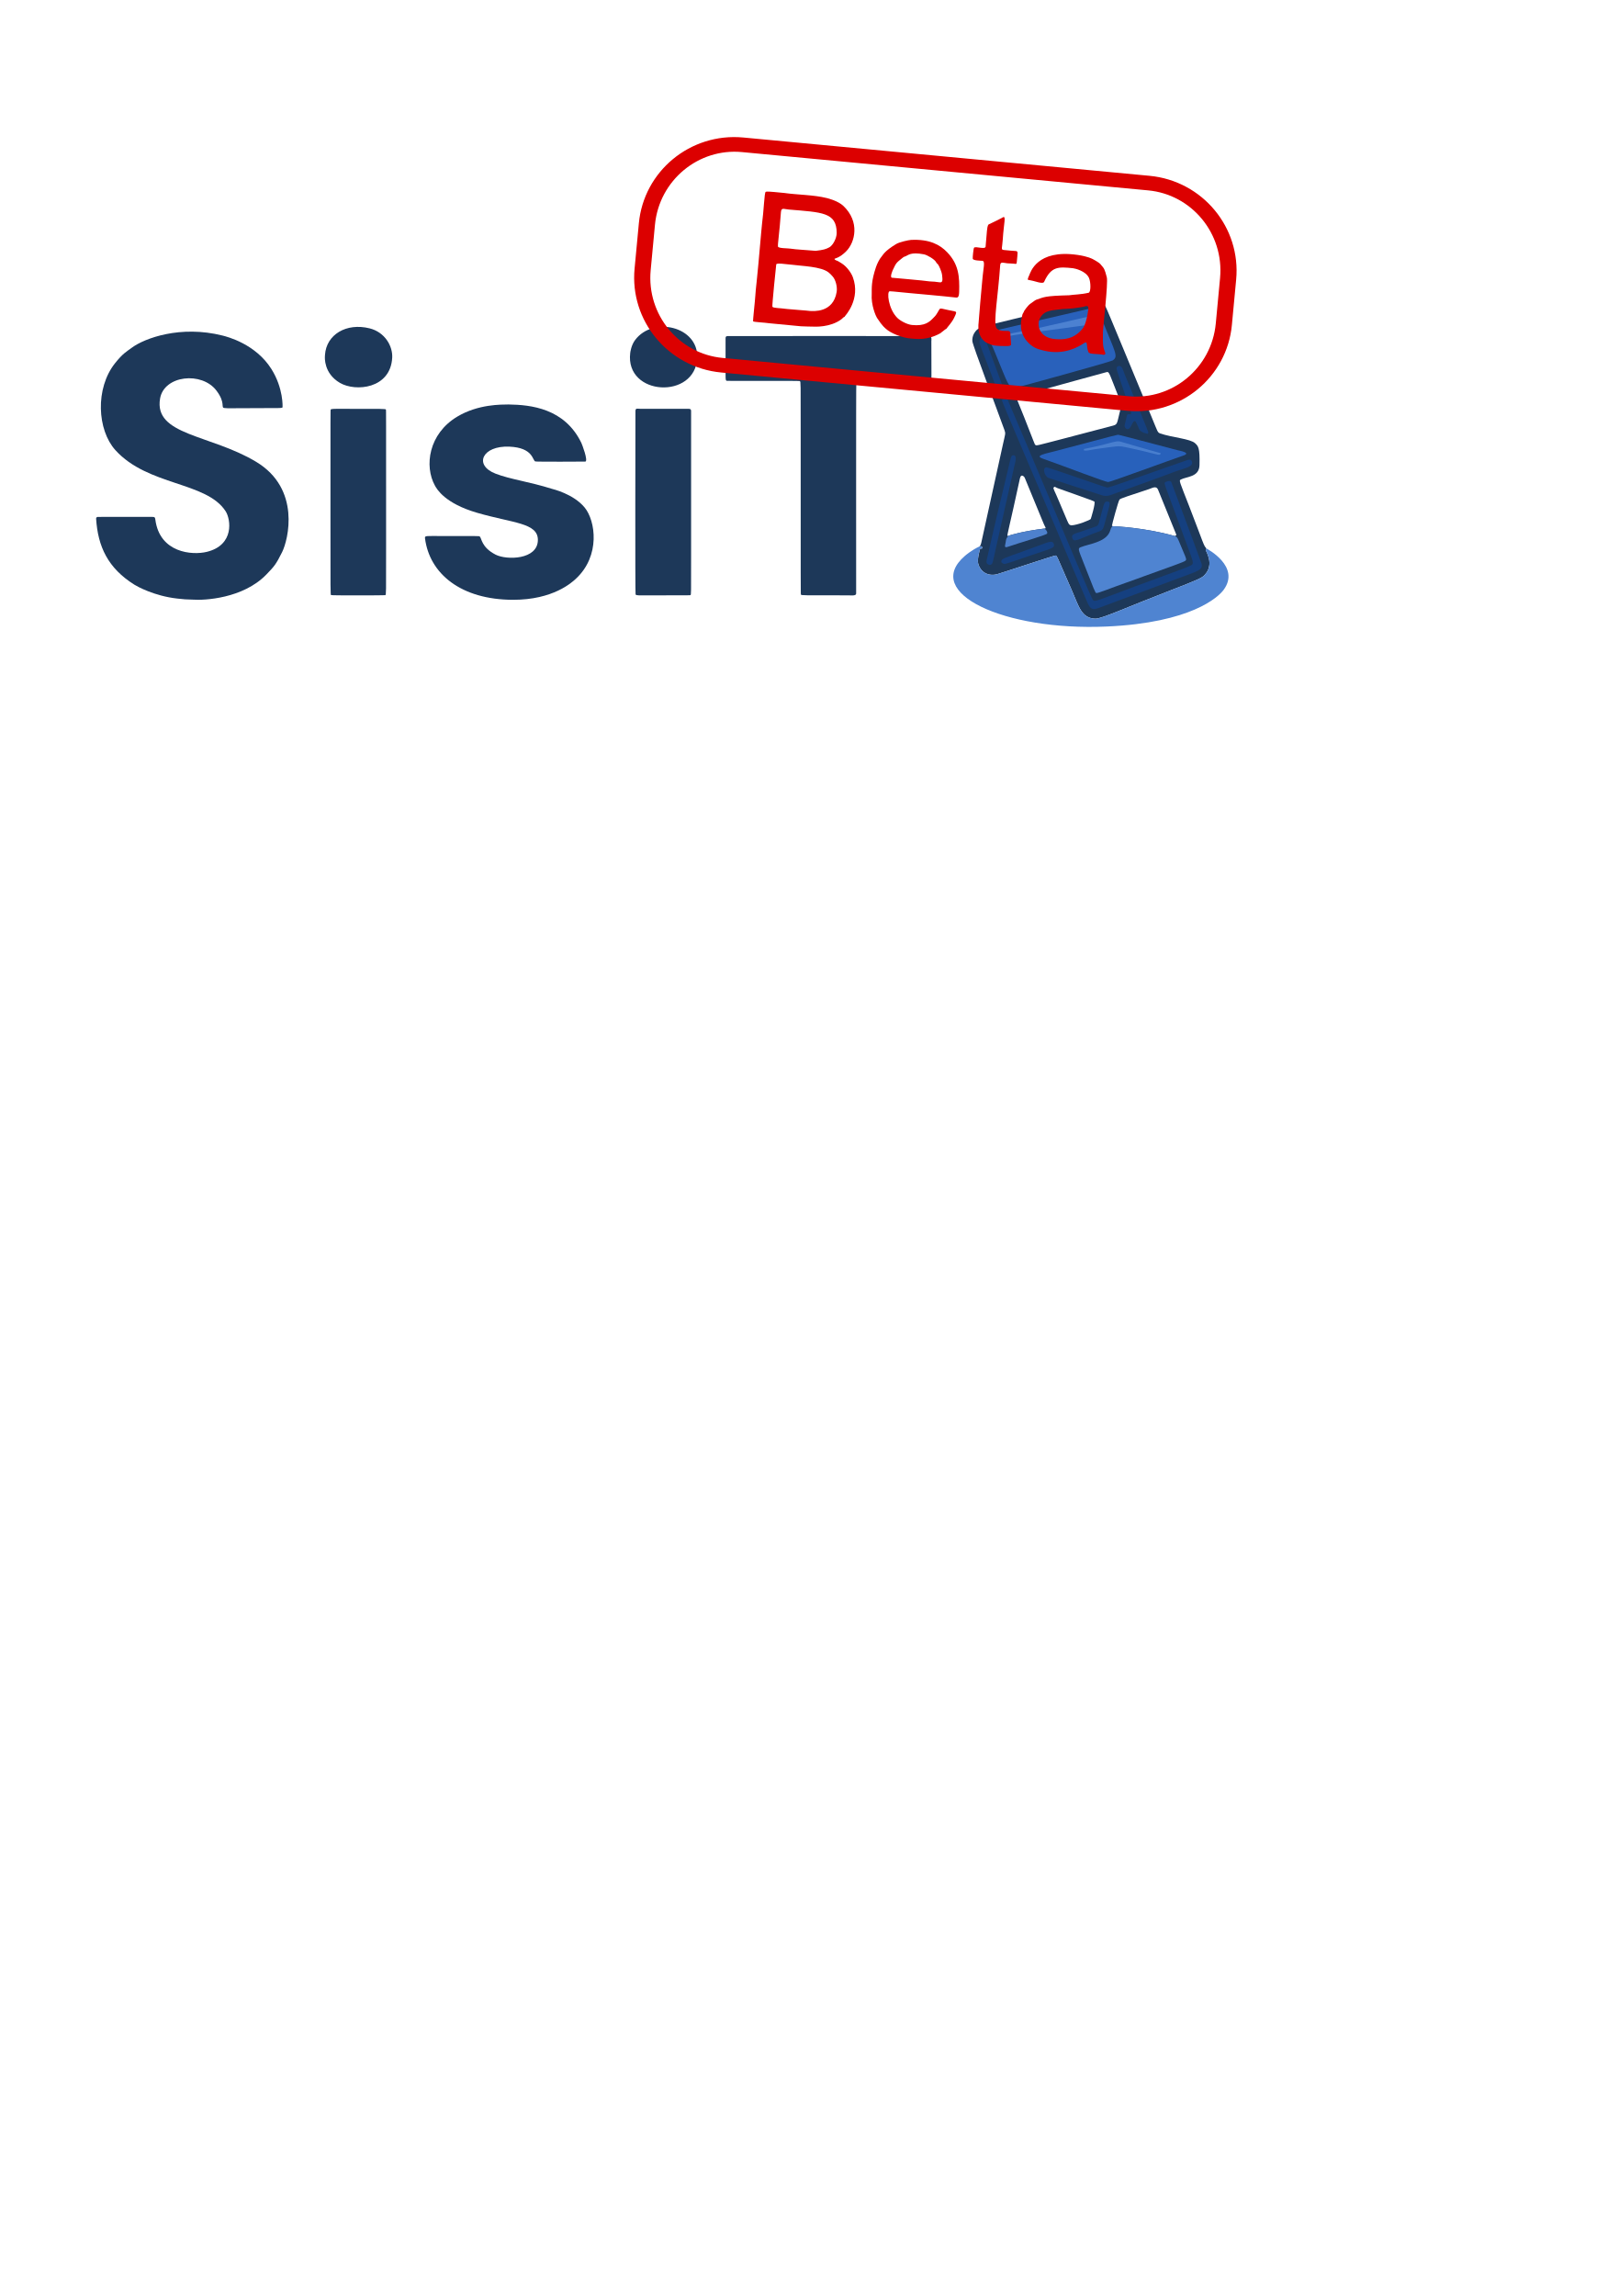
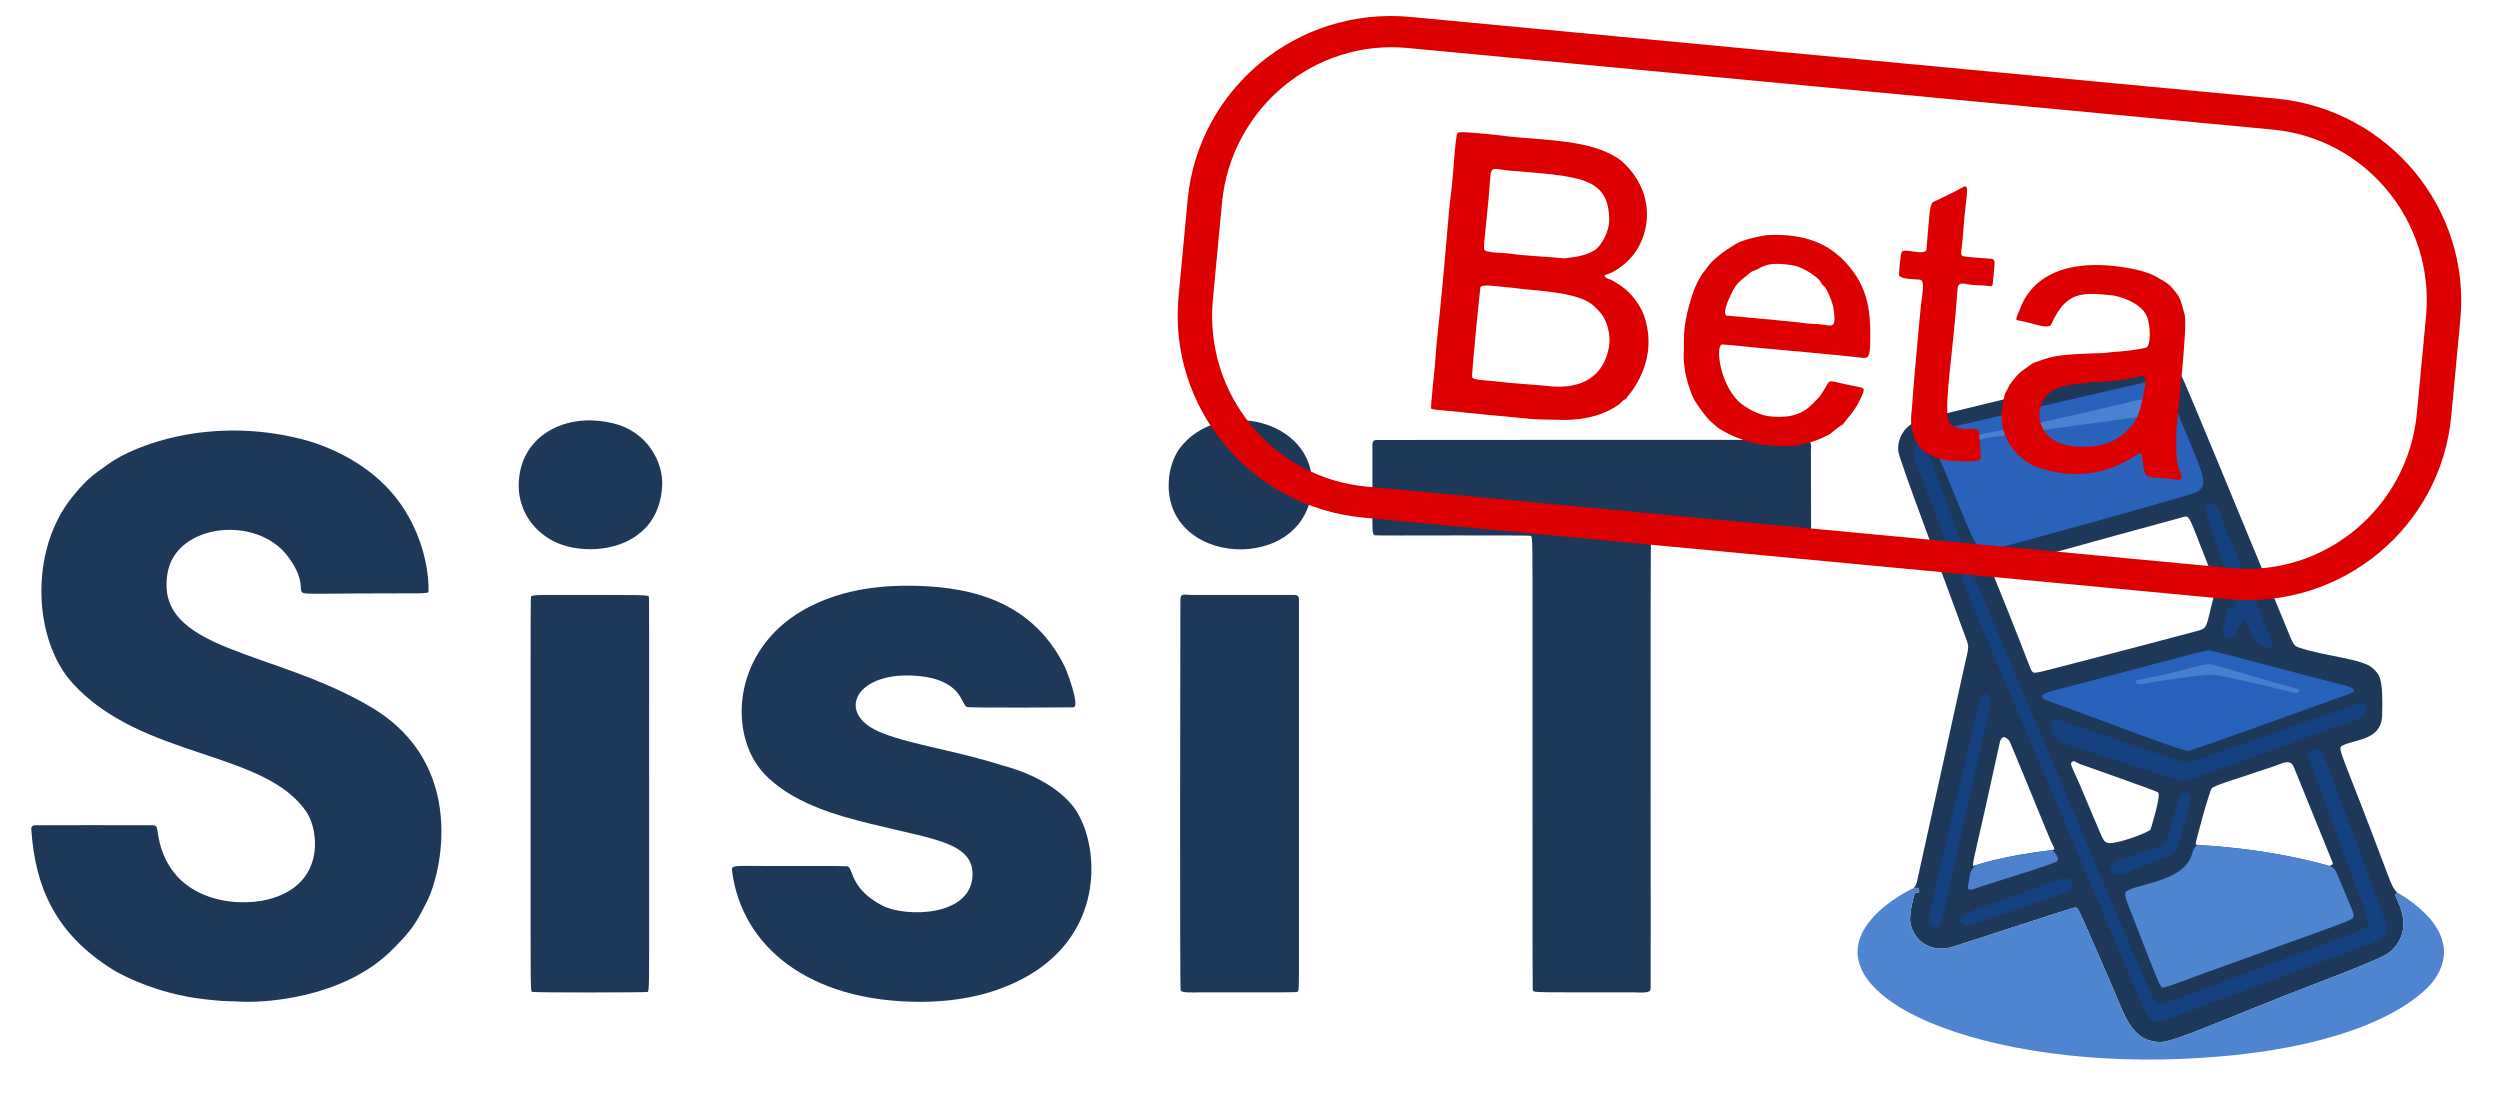
- <svg xmlns="http://www.w3.org/2000/svg" width="100%" height="100%" viewBox="0 0 1749 2481" version="1.1" xml:space="preserve" style="fill-rule:evenodd;clip-rule:evenodd;stroke-linecap:round;stroke-linejoin:round;stroke-miterlimit:1.5;">
+ <svg xmlns="http://www.w3.org/2000/svg" viewBox="88 140 1268 557" version="1.1" xml:space="preserve" style="fill-rule:evenodd;clip-rule:evenodd;stroke-linecap:round;stroke-linejoin:round;stroke-miterlimit:1.5;">
  <g transform="matrix(1,0,0,1,101,351)">
    <path d="M107.476,296.941C98.921,296.691 98.971,296.734 90.46,295.78C65.444,292.978 46.98,282.523 44.29,280.841C15.509,262.85 4.813,239.548 2.863,209.478C2.775,208.12 3.924,207.597 4.508,207.564C6.348,207.461 58.78,207.548 63.5,207.555C66.166,207.56 66.534,207.824 66.875,210.454C71.562,246.537 106.726,249.165 122.46,245.324C152.584,237.972 148.412,210.023 142.766,201.344C121.917,169.292 58.795,174.264 23.661,135.355C4.093,113.685 1.604,68.74 23.381,41.409C31.742,30.915 35.723,28.944 41.588,24.625C55.387,14.464 93.978,0.155 139.477,11.592C144.435,12.839 175.127,20.554 192.234,47.652C205.39,68.493 204.483,89.05 204.278,89.323C203.828,89.921 199.885,89.924 199.5,89.924C146.038,89.961 146.038,90.455 141.426,89.89C137.294,89.384 143.131,84.684 132.969,71.158C117.149,50.101 76.328,54.516 71.992,79.592C65.071,119.619 126.144,118.164 175.8,148.019C224.409,177.243 210.47,232.449 203.846,245.668C197.213,258.906 195.466,260.9 186.834,269.821C161.622,295.876 119.446,297.915 107.476,296.941Z" style="fill:rgb(29,56,89);fill-opacity:1;" />
    <path d="M683.092,37.5C683.092,29.826 683.091,14.713 683.096,14.474C683.145,11.928 684.654,12.164 686.499,12.163C703.862,12.149 899.209,11.988 903.538,12.176C906.315,12.297 905.49,17.17 905.49,17.5C905.498,55.239 905.723,55.228 905.485,58.499C905.295,61.105 904.008,60.59 886.5,60.59C825.265,60.59 824.815,60.47 824.428,61.464C823.939,62.721 824.352,288.436 824.21,290.475C824.027,293.087 819.003,292.321 815.5,292.321C765.516,292.321 765.178,292.445 764.546,291.476C764.248,291.019 764.28,290.964 764.28,115.5C764.28,61.83 764.41,61.463 763.358,60.804C762.531,60.286 685.753,60.796 684.494,60.525C682.788,60.157 683.092,59.362 683.092,37.5Z" style="fill:rgb(29,56,89);fill-opacity:1;" />
    <path d="M448.503,86.064C472.608,86.417 509.169,90.165 527.272,127.608C527.974,129.06 534.795,146.835 531.601,147.768C531.391,147.83 478.719,148.097 477.45,147.617C474.292,146.421 475.25,132.758 449.494,131.638C420.286,130.367 410.578,151.466 434.392,160.764C450.353,166.995 470.524,169.353 495.576,177.261C496.333,177.5 518.542,182.618 530.732,197.317C542.62,211.65 548.096,249.526 521.371,274.36C517.175,278.259 496.805,297.188 453.49,297.134C397.246,297.065 363.067,269 358.272,230.514C357.914,227.633 359.698,228.225 376.5,228.225C416.629,228.225 416.75,228.155 417.385,228.668C419.716,230.547 418.933,240.259 434.584,248.336C446.356,254.411 480.135,253.996 480.268,232.499C480.383,213.874 453.433,214.401 414.614,203.103C379.674,192.933 371.13,177.549 369.025,173.757C357.334,152.707 362.083,117.724 393.276,99.122C415.994,85.574 441.174,86.188 448.503,86.064Z" style="fill:rgb(29,56,89);fill-opacity:1;" />
    <path d="M645.845,248.5C645.845,291.229 645.951,291.513 645.156,292.031C644.646,292.363 644.581,292.321 595.5,292.321C592.533,292.321 586.499,292.747 585.848,291.363C585.305,290.209 585.659,109.331 585.69,93.502C585.698,89.523 587.526,90.769 591.5,90.766C639.378,90.732 639.331,90.726 643.49,90.766C645.755,90.788 645.838,92.056 645.845,93.494C645.845,93.527 645.845,93.523 645.845,248.5Z" style="fill:rgb(29,56,89);" />
    <path d="M256.114,203.5C256.114,91.979 256.073,91.885 256.441,91.46C257.045,90.766 262.012,90.766 262.5,90.766C315.155,90.767 315.577,90.629 316.088,91.667C316.267,92.03 316.247,92.052 316.247,237.5C316.247,291.205 316.376,291.613 315.346,292.142C314.883,292.38 257.645,292.557 256.821,292.046C256.023,291.55 256.114,291.256 256.114,203.5Z" style="fill:rgb(29,56,89);" />
    <path d="M580.052,30.447C580.206,29.256 581.144,22.016 585.355,16.399C604.91,-9.691 653.736,1.83 652.467,35.499C650.755,80.969 574.407,77.189 580.052,30.447Z" style="fill:rgb(29,56,89);fill-opacity:1;" />
    <path d="M250.103,34.489C250.149,33.818 250.158,33.145 250.204,32.475C251.699,10.467 273.313,-2.454 298.419,3.8C315.084,7.951 323.523,23.15 322.852,35.513C321.02,69.265 283.117,72.522 266.373,62.747C248.662,52.406 250.125,34.951 250.103,34.489Z" style="fill:rgb(29,56,89);fill-opacity:1;" />
  </g>
  <g id="Capture-d-écran-2026-09-04-231924.png" transform="matrix(1,0,0,1,954.2543,293.2942)">
    <path d="M104.453,297.078C105.591,295.338 105.658,295.402 106.127,293.415C107.396,288.042 125.626,204.828 129.655,186.537C132.079,175.535 132.643,175.339 131.289,171.577C122.406,146.901 97.038,80.296 96.553,75.495C96.033,70.346 98.643,62.131 108.482,59.438C112.45,58.352 112.455,58.469 158.437,47.239C163.733,45.946 207.474,35.263 224.584,30.868C227.205,30.195 235.684,30.091 240.307,37.625C242.216,40.735 272.109,113.934 290.697,158.418C296.828,173.091 296.542,174.041 299.642,175.107C312.597,179.558 332.191,180.784 337.313,185.697C340.541,188.794 342.553,190.303 341.98,209.507C341.596,222.394 328.044,221.58 321.727,224.905C319.611,226.019 320.473,227.003 330.728,253.413C346.984,295.279 346.185,295.817 349.535,299.373C349.37,299.882 348.831,300.212 348.665,300.721C348.326,301.764 358.947,316.468 347.275,328.282C344.764,330.823 343.552,332.05 306.428,346.319C264.626,362.385 236.319,375.43 229.506,375.248C214.346,374.842 211.565,361.83 204.052,344.699C187.904,307.872 188.109,307.297 186.46,306.966C185.434,306.76 127.788,325.954 123.402,327.144C113.885,329.727 105.202,325.093 102.787,315.442C101.577,310.61 104.939,299.564 105.014,299.501C105.46,299.123 106.237,299.747 106.766,299.5C107.09,299.349 107.192,298.855 107.154,298.5C106.952,296.628 106.298,297.041 104.453,297.078ZM203.51,274.38C210.244,274.138 223.865,268.592 224.481,267.488C224.611,267.256 229.906,250.221 228.359,248.654C227.526,247.81 190.784,235.038 188.608,234.181C185.944,233.131 185.731,232.013 184.417,233.425C183.434,234.481 185.402,236.749 190.63,249.445C192.701,254.475 196.415,263.136 196.924,264.324C200.714,273.161 200.554,273.778 203.51,274.38ZM248.506,275.298C250.649,275.414 282.546,276.671 315.446,285.972C315.711,285.422 316.681,285.471 316.946,284.921C317.105,284.591 315.835,281.686 315.716,281.414C315.497,280.911 297.966,237.574 297.136,235.662C295.243,231.3 290.93,234.074 287.417,235.249C265.358,242.626 256.829,245.117 255.554,246.546C254.33,247.918 247.126,274.347 247.376,274.914C247.537,275.278 248.345,274.935 248.506,275.298ZM193.404,181.121C197.818,179.974 230.043,171.599 248.539,166.644C253.504,165.314 252.811,163.999 255.703,152.552C257.494,145.464 258.401,145.22 255.687,138.425C244.313,109.954 244.677,108.074 241.556,108.813C238.729,109.484 176.998,126.542 171.387,128.093C151.145,133.687 145.32,135.136 144.889,135.824C143.914,137.381 144.59,137.594 152.522,157.491C163.937,186.122 163.524,186.377 164.592,187.412C165.776,188.559 166.104,188.178 193.404,181.121ZM174.56,277.817C174.591,277.776 176.091,278.119 175.54,276.542C175.303,275.864 174.964,276.027 171.858,268.353C167.588,257.799 153.483,223.519 153.063,222.747C152.583,221.867 149.177,218.004 147.965,223.605C136.371,277.181 133.727,285.374 134.554,285.915C134.835,286.098 135.243,285.459 135.524,285.643C138.555,284.666 150.43,280.84 174.56,277.817Z" style="fill:rgb(29,56,89);" />
    <path d="M104.453,297.078C106.298,297.041 106.952,296.628 107.154,298.5C107.192,298.855 107.09,299.349 106.766,299.5C106.237,299.747 105.46,299.123 105.014,299.501C104.939,299.564 101.577,310.61 102.787,315.442C105.202,325.093 113.885,329.727 123.402,327.144C127.788,325.954 185.434,306.76 186.46,306.966C188.109,307.297 187.904,307.872 204.052,344.699C211.565,361.83 214.346,374.842 229.506,375.248C236.319,375.43 264.626,362.385 306.428,346.319C343.552,332.05 344.764,330.823 347.275,328.282C358.947,316.468 348.326,301.764 348.665,300.721C348.831,300.212 349.37,299.882 349.535,299.373C350.229,299.823 386.692,318.872 368.046,344.146C362.455,351.724 333.296,379.666 241.509,383.727C130.627,388.632 42.27,347.251 88.437,307.425C89.592,306.429 95.67,301.185 104.453,297.078Z" style="fill:rgb(79,132,209);" />
    <path d="M193.423,47.146C195.824,46.593 220.057,41.001 223.426,40.199C232.319,38.081 233.358,43.877 236.796,52.379C251.41,88.529 254.445,91.782 248.263,96.145C246.085,97.682 143.773,125.822 142.509,125.854C135.592,126.028 135.483,122.672 120.193,85.628C117.379,78.811 110.074,67.396 120.65,63.991C121.578,63.692 188.712,48.209 193.423,47.146Z" style="fill:rgb(41,97,187);" />
    <path d="M248.506,275.298C250.649,275.414 282.546,276.671 315.446,285.972C316.835,286.83 317.563,286.237 319.366,290.555C327.377,309.744 327.67,309.71 327.459,311.494C327.278,313.03 326.86,313.262 297.591,323.756C289.963,326.491 289.999,326.419 282.403,329.232C280.743,329.847 269.317,334.078 261.588,336.745C249.11,341.051 232.095,348.023 230.483,347.545C229.228,347.172 228.5,344.954 216.232,313.607C211.232,300.83 210.392,299.349 213.325,298.116C222.201,294.385 240.297,292.894 245.042,281.295C245.556,280.038 245.907,278.719 246.386,277.448C246.432,277.327 246.467,277.367 247.272,276.095C247.794,275.27 248.019,275.613 248.506,275.298Z" style="fill:rgb(79,132,209);" />
    <path d="M318.562,193.252C319.882,193.596 333.579,195.912 324.666,198.938C311.019,203.573 246.165,227.397 243.503,227.546C240.175,227.733 198.8,211.521 172.583,202.275C163.215,198.971 175.593,196.984 186.393,194.099C253.424,176.191 253.469,176.4 254.492,176.556C256.874,176.919 297.408,187.758 318.562,193.252Z" style="fill:rgb(40,97,187);" />
    <path d="M239.429,361.294C228.554,365.306 225.235,368.076 220.691,357.42C216.781,348.25 191.418,288.773 172.055,242.694C163.415,222.135 128.506,140.862 128.548,139.501C128.61,137.446 133.032,134.935 134.278,137.626C135.741,140.786 165.487,211.228 168.191,217.632C196.32,284.243 225.371,353.747 226.857,355.102C229.384,357.405 231.499,355.517 273.317,340.028C328.009,319.77 328.127,320.057 332.616,317.703C336.812,315.503 335.113,313.858 325.817,288.385C304.445,229.82 303.287,229.345 304.782,227.876C305.116,227.548 310.349,225.047 311.483,227.511C311.525,227.602 343.498,313.067 344.163,315.581C346.153,323.105 339.66,323.772 317.412,332.258C311.192,334.631 311.162,334.535 239.429,361.294Z" style="fill:rgb(21,64,128);" />
    <path d="M327.448,204.348C327.909,204.207 330.719,202.894 332.41,203.686C333.404,204.151 333.75,205.22 333.804,205.387C335.844,211.685 325.071,212.517 311.605,217.768C297.132,223.414 253.719,238.688 250.316,240.06C240.254,244.117 239.846,242.899 229.477,239.574C225.408,238.269 180.843,223.976 178.676,223.079C174.635,221.409 171.708,211.906 176.512,211.723C179.322,211.616 239.742,233.479 242.496,233.59C244.94,233.689 306.821,211.358 327.448,204.348Z" style="fill:rgb(21,64,128);" />
    <path d="M114.613,317.164C112.485,315.825 111.851,316.04 111.827,313.502C111.816,312.362 111.941,312.417 114.846,299.58C116.028,294.357 122.388,266.245 130.195,234.428C138.556,200.355 137.742,198.957 140.523,198.675C145.235,198.196 143.118,205.389 141.873,210.589C140.033,218.271 122.435,297.319 121.432,301.485C118.356,314.259 119.189,317.224 114.613,317.164Z" style="fill:rgb(21,64,127);" />
    <path d="M281.577,174.255C275.844,171.806 277.318,170.267 273.249,162.7C271.31,159.092 268.435,166.425 268.004,167.243C264.641,173.622 260.587,168.823 261.054,166.436C261.446,164.433 263.621,155.581 263.63,155.553C264.492,153.059 266.607,155.313 267.925,153.819C268.452,153.22 267.284,149.933 267.169,149.611C264.327,141.612 263.311,138.322 260.367,129.546C252.165,105.099 251.047,104.113 253.583,102.64C258.129,99.999 259.799,107.871 260.804,110.374C262.823,115.402 286.603,172.622 286.623,173.501C286.7,176.874 284.891,175.043 281.577,174.255Z" style="fill:rgb(21,64,127);" />
    <path d="M210.477,59.293C204.872,60.049 142.463,68.462 140.456,68.995C139.898,69.143 132.944,70.987 133.264,68.403C133.362,67.608 152.793,64.499 168.399,61.05C222.63,49.064 223.39,47.487 225.116,49.772C226.236,51.255 229.509,62.804 236.264,76.576C236.412,76.878 237.979,80.073 237.606,80.555C235.968,82.669 235.334,78.859 223.409,63.571C220.69,60.086 219.786,58.015 216.499,58.487C213.49,58.92 213.521,58.886 210.477,59.293Z" style="fill:rgb(76,129,209);" />
    <path d="M114.801,105.388C109.706,92.686 105.617,81.469 104.853,79.375C102.66,73.357 107.305,69.255 109.336,70.73C110.027,71.232 109.853,71.412 130.207,126.603C132.139,131.841 125.676,132.534 124.735,131.327C124.628,131.19 117.382,112.514 114.801,105.388Z" style="fill:rgb(21,64,127);" />
    <path d="M174.56,277.817C174.933,278.137 178.416,281.132 177.247,283.343C176.467,284.819 145.818,293.752 135.47,297.4C132.762,298.355 131.296,298.363 131.978,295.583C133.264,290.337 132.03,289.773 135.524,285.643C138.555,284.666 150.43,280.84 174.56,277.817Z" style="fill:rgb(78,129,205);" />
    <path d="M131.489,316.165C131.062,316.076 125.792,314.971 128.576,311.554C130.335,309.395 140.201,306.787 169.599,295.771C179.366,292.111 183.382,290.428 184.587,294.471C185.845,298.69 183.657,298.89 160.514,306.542C153.715,308.79 136.333,315.118 131.489,316.165Z" style="fill:rgb(21,64,128);" />
    <path d="M213.45,281.356C228.105,276.273 228.099,276.353 230.454,275.398C232.988,274.37 233.338,271.257 233.552,270.514C238.922,251.885 238.183,248.612 242.497,248.647C246.999,248.684 244.763,252.328 238.93,274.613C237.341,280.685 235.92,279.916 226.515,283.538C209.807,289.972 206.026,293.571 204.384,287.528C203.358,283.756 208.673,282.934 213.45,281.356Z" style="fill:rgb(21,64,127);" />
    <path d="M216.798,193.226C216.802,192.728 217.222,192.906 217.225,192.412C217.231,191.619 216.782,191.98 216.807,191.936C216.844,191.874 224.689,190.299 225.375,190.161C243.733,186.475 251.815,182.508 256.397,183.857C295.419,195.347 295.496,194.944 298.83,196.116C299.198,196.245 301.104,196.172 299.606,197.559C297.742,199.285 296.786,197.178 262.406,189.956C253.577,188.102 253.508,188.922 237.546,190.903C221.034,192.953 221.046,194.369 216.798,193.226Z" style="fill:rgb(72,126,206);" />
  </g>
  <g transform="matrix(0.980732,0.092465,-0.092465,0.980732,496.0541,-584.5927)">
    <g transform="matrix(1.010663,-0.095287,0.095287,1.010663,393.4469,766.9908)">
      <path d="M68.499,148.946C67.379,148.929 56.665,148.763 54.496,148.56C51.779,148.307 21.888,145.522 20.543,145.312C15.429,144.515 3.46,144.051 2.877,143.219C2.465,142.63 4.947,121.09 5.259,115.485C5.788,105.955 6.578,106.052 11.572,47.508C11.64,46.707 12.253,39.521 12.537,37.504C14.332,24.76 15.012,4.072 16.391,3.373C17.042,3.044 17.581,2.771 25.502,3.462C26.383,3.539 34.754,4.269 36.498,4.518C50.917,6.576 68.534,6.488 82.618,10.058C84.15,10.446 94.782,13.141 100.452,18.553C118.374,35.659 113.172,57.69 103.488,67.489C96.093,74.973 90.812,75.28 90.822,75.706C90.849,76.934 93.157,77.594 93.406,77.665C93.915,77.811 94.591,78.004 99.141,80.968C104.115,84.21 108.895,90.763 110.622,95.458C119.385,119.278 102.441,137.086 102.318,137.373C101.751,138.696 100.897,138.643 100.739,138.761C99.335,139.804 99.586,140.038 98.148,141.096C85.912,150.091 69.115,148.938 68.499,148.946ZM64.528,132.048C61.151,131.548 41.782,130.218 39.414,129.874C31.645,128.744 24.532,129.045 23.695,127.426C23.202,126.473 27.749,81.884 27.861,81.65C28.446,80.443 33.01,80.875 33.46,80.918C34.431,81.01 44.294,81.944 45.583,82.134C55.235,83.554 76.388,83.832 84.531,90.463C86.734,92.258 86.587,92.358 88.572,94.438C92.036,98.064 94.066,105.921 93.157,111.453C89.376,134.453 67.624,132.082 64.528,132.048ZM70.479,67.044C65.568,66.481 47.481,65.553 43.454,64.702C41.047,64.194 30.092,64.512 29.736,62.43C29.301,59.885 31.421,46.548 32.899,25.538C33.297,19.871 35.828,21.944 41.508,22.426C77.324,25.468 93.003,25.344 93.193,47.499C93.246,53.61 88.955,61.24 85.317,63.195C81.472,65.262 79.022,66.04 70.479,67.044Z" style="fill:rgb(220,0,0);fill-opacity:1;" />
      <path d="M344.468,115.046C349.591,114.232 357.127,114.307 365.443,112.339C367.997,111.735 367.889,100.954 365.839,96.345C362.481,88.798 350.646,86.057 348.456,85.825C332.681,84.152 324.934,83.844 317.409,100.447C317.116,101.093 316.386,102.706 308.546,100.351C303.813,98.929 300.036,98.545 299.805,98.262C299.243,97.575 301.082,93.762 301.259,93.396C302.551,90.718 309.227,65.022 353.506,71.46C364.784,73.099 369.349,75.643 370.59,76.334C377.408,80.132 377.741,80.899 378.823,82.184C382.27,86.279 382.607,86.188 385.082,95.627C386.665,101.666 381.039,149.45 380.902,154.52C380.435,171.855 381.639,171.775 383.454,177.512C383.807,178.629 383.366,178.511 382.883,178.93C382.277,179.456 382.303,179.527 381.523,179.373C375.048,178.098 366.36,178.981 365.304,176.593C362.526,170.315 365.041,163.743 360.61,166.706C354.679,170.672 339.247,180.07 317.39,174.963C308.914,172.983 305.227,171.171 300.48,166.521C288.485,154.767 293.018,140.44 293.516,137.503C294.048,134.363 294.862,134.706 295.95,131.731C295.969,131.678 299.673,126.195 302.358,124.294C307.995,120.301 307.925,120.215 308.718,119.952C317.322,117.094 317.199,115.761 344.468,115.046ZM337.538,129.93C348.631,129.372 348.583,129.338 359.517,127.595C361.527,127.275 365.893,124.645 365.092,130.461C362.91,146.309 359.678,150.184 358.547,151.54C349.371,162.543 338.722,163.129 329.505,162.428C311.37,161.048 308.92,146.304 313.138,139.286C318.233,130.808 326.149,131.461 337.538,129.93Z" style="fill:rgb(220,0,0);fill-opacity:1;" />
      <path d="M131.049,113.492C131.118,106.813 130.468,100.012 135.661,84.559C136.874,80.95 139.477,75.73 141.503,73.502C143.285,71.543 144.433,67.531 157.567,59.634C161.054,57.537 170.931,55.382 173.482,55.251C193.33,54.232 204.654,60.346 212.511,68.49C225.144,81.584 226.012,95.019 225.526,111.501C225.335,117.942 223.575,117.702 221.505,117.452C212.178,116.326 172.731,112.759 172.485,112.745C169.512,112.582 153.192,110.722 150.519,110.726C147.113,110.732 148.818,129.528 158.594,139.407C161.712,142.558 169.109,146.616 174.549,147.173C188.56,148.608 193.506,143.827 197.587,139.585C199.418,137.681 199.388,137.702 199.547,137.541C200.89,136.178 203.59,131.296 203.903,130.73C205.314,128.178 206.211,129.745 220.516,132.432C223.209,132.938 222.587,134.197 220.126,139.317C217.446,144.889 212.696,149.628 212.336,150.377C211.678,151.75 210.968,151.592 210.734,151.765C205.571,155.583 205.748,155.804 205.261,156.075C190.379,164.369 178.219,162.066 174.47,161.891C163.931,161.399 150.926,155.623 146.562,151.431C145.641,150.547 142.841,148.899 136.675,139.399C135.616,137.766 130.148,125.823 131.049,113.492ZM193.54,100.071C188.807,99.22 152.738,96.115 152.648,96.069C150.527,94.986 153.77,87.941 154.067,87.295C157.597,79.626 157.964,79.792 164.494,74.491C165.731,73.486 165.737,73.579 167.27,73.047C170.494,71.928 172.774,68.005 187.446,70.817C190.975,71.493 199.153,76.222 200.664,79.383C201.291,80.697 202.241,81.192 202.501,81.499C203.772,82.998 206.822,89.758 207.114,93.552C207.368,96.852 208.495,101.658 204.536,101.085C199.058,100.292 199.083,100.377 193.54,100.071Z" style="fill:rgb(220,0,0);fill-opacity:1;" />
      <path d="M274.505,169.932C260.551,169.875 260.011,168.275 256.288,166.886C253.106,165.698 244.658,159.893 246.569,144.506C247.024,140.84 246.606,140.868 250.56,98.507C250.649,97.551 251.337,90.182 251.866,86.583C253.099,78.2 251.691,77.91 250.46,77.817C248.224,77.648 240.693,77.606 240.233,75.567C239.988,74.483 240.991,64.302 241.647,63.648C243.521,61.782 253.606,66.042 254.137,62.443C254.335,61.098 254.096,61.097 255.558,45.506C256.127,39.434 257.007,38.805 257.481,38.465C257.856,38.197 267.042,34.121 272.668,30.89C276.583,28.641 273.788,36.698 272.678,54.511C272.079,64.131 270.4,65.678 273.552,66.11C277.054,66.589 285.492,67.151 286.532,67.221C289.599,67.425 288.676,68.97 287.765,79.545C287.575,81.751 286.694,81.123 284.464,80.915C280.986,80.592 281.028,80.814 277.499,80.513C273.538,80.175 270.157,78.305 269.873,82.525C267.641,115.706 262.301,144.24 265.773,150.322C267.474,153.302 272.831,153.489 273.5,153.512C278.842,153.7 278.932,153.425 279.761,154.065C280.035,154.275 280.709,154.109 280.801,155.456C281.675,168.329 281.701,168.335 281.652,168.545C281.23,170.345 275.336,169.91 274.505,169.932Z" style="fill:rgb(220,0,0);fill-opacity:1;" />
    </g>
    <g transform="matrix(0.944297,0,0,0.85443,38.00567,111.4764)">
      <path d="M938.685,824.764L938.685,883.283C938.685,945.571 892.928,996.141 836.567,996.141L362.595,996.141C306.235,996.141 260.478,945.571 260.478,883.283L260.478,824.764C260.478,762.476 306.235,711.906 362.595,711.906L836.567,711.906C892.928,711.906 938.685,762.476 938.685,824.764Z" style="fill:rgb(235,235,235);fill-opacity:0;stroke:rgb(220,0,0);stroke-width:18.79px;" />
    </g>
  </g>
</svg>
